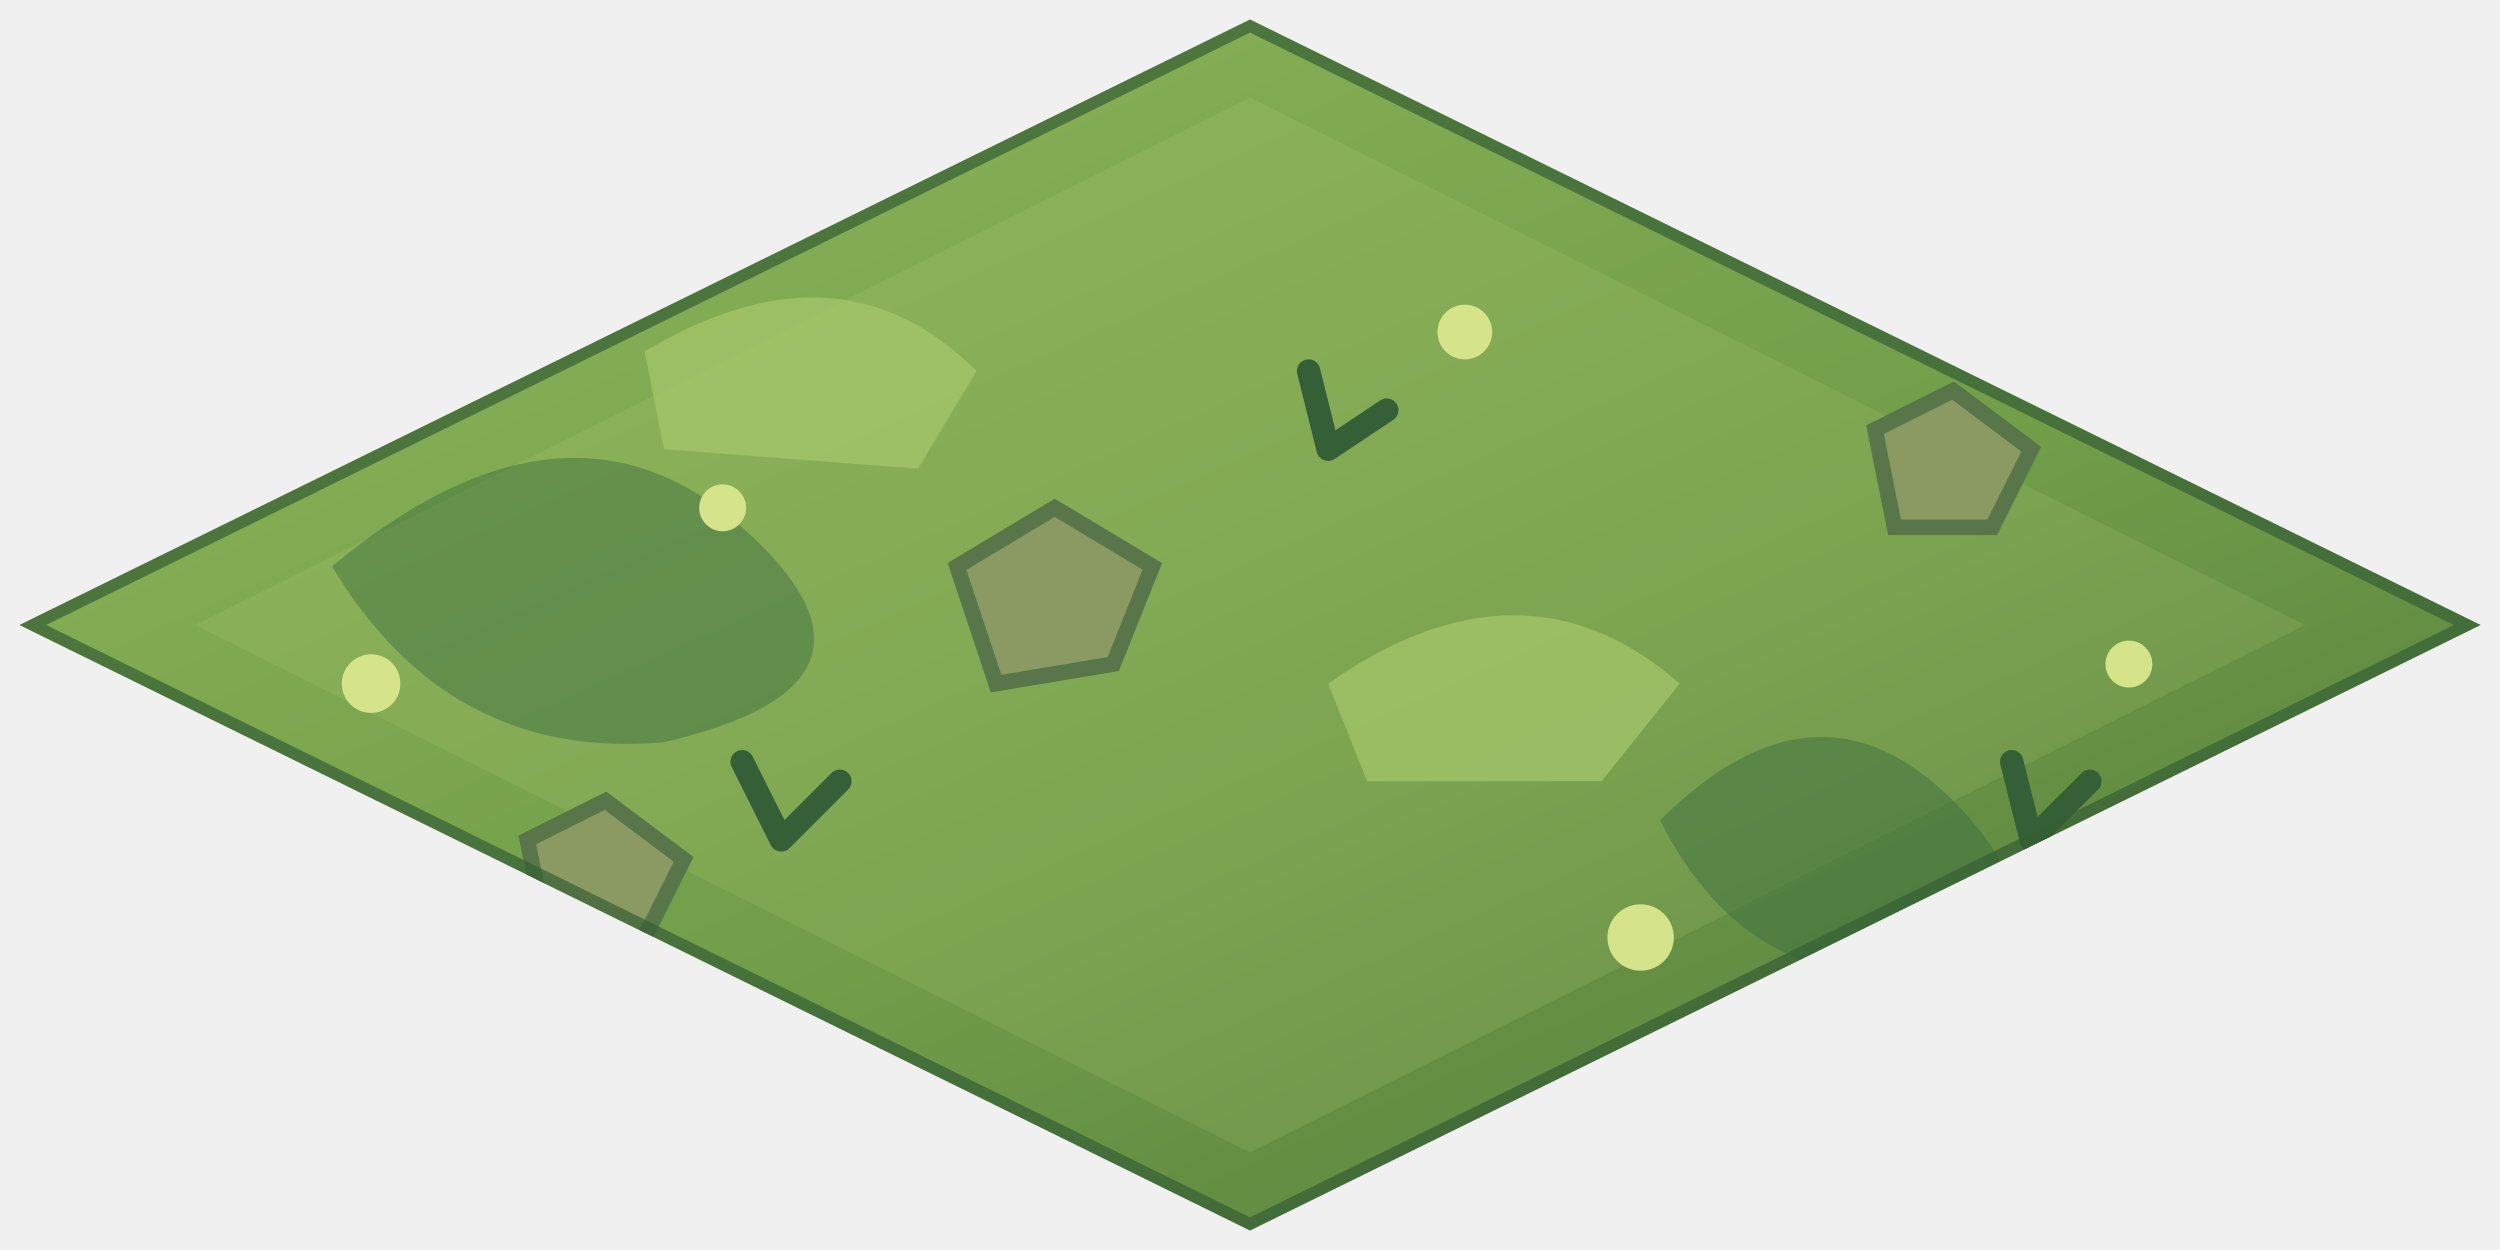
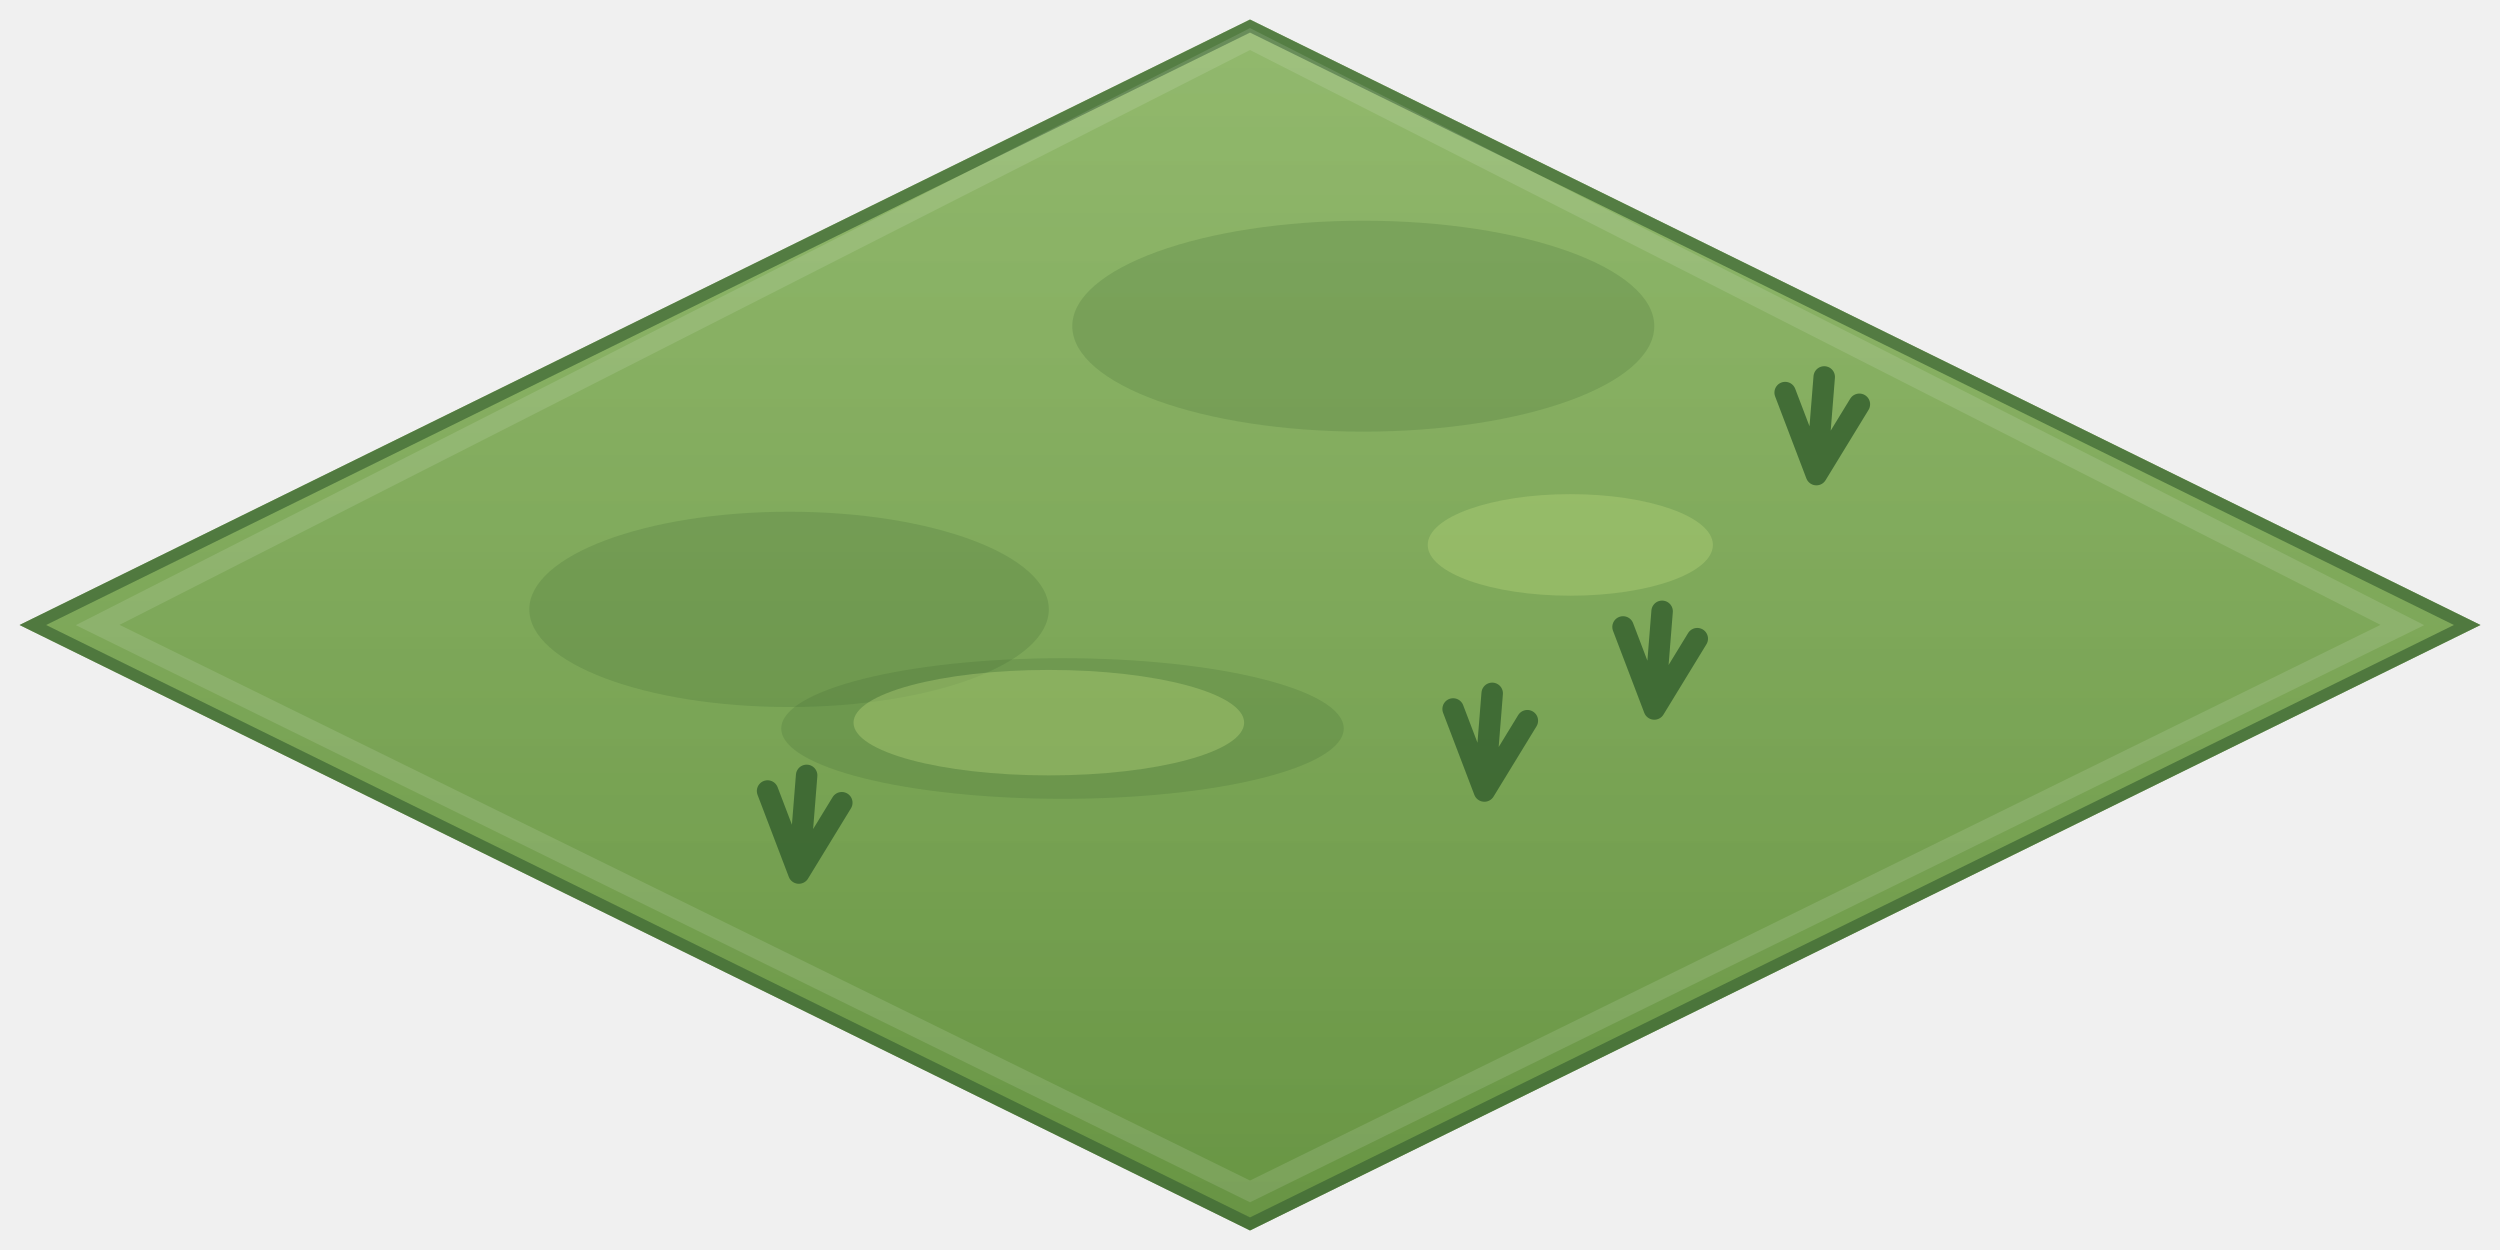
<svg xmlns="http://www.w3.org/2000/svg" width="128" height="64" viewBox="0 0 128 64">
  <defs>
    <clipPath id="d">
      <path d="M64 1 127 32 64 63 1 32Z" />
    </clipPath>
-     <linearGradient id="g" x1="0" y1="0" x2=".9" y2="1">
-       <stop stop-color="#91b95b" />
-       <stop offset=".6" stop-color="#719d49" />
-       <stop offset="1" stop-color="#527b3b" />
+     <linearGradient id="g" x1="0" y1="0" x2="0" y2="1">
+       <stop stop-color="#81ae56" />
+       <stop offset="1" stop-color="#679443" />
+     </linearGradient>
+     <linearGradient id="lit" x1="0" y1="0" x2="0" y2="1">
+       <stop stop-color="#ffffff" stop-opacity=".14" />
+       <stop offset="1" stop-color="#ffffff" stop-opacity="0" />
    </linearGradient>
  </defs>
  <g clip-path="url(#d)">
    <rect width="128" height="64" fill="url(#g)" />
-     <path d="M10 32 64 5 118 32 64 59Z" fill="#d5df88" opacity=".12" />
-     <path d="M17 29q12-10 21-2t-4 11q-11 1-17-9M85 42q8-8 15-1t-3 9q-8 0-12-8" fill="#376b3d" opacity=".45" />
-     <path d="M33 18q10-6 17 1l-3 5-13-1ZM68 35q10-7 18 0l-4 5-12 0Z" fill="#a7c76c" opacity=".7" />
-     <g fill="#8b9a62" stroke="#58764a" stroke-width=".8">
-       <path d="M49 29l5-3 5 3-2 5-6 1Z" />
-       <path d="M96 22l4-2 4 3-2 4-5 0Z" />
-       <path d="M27 43l4-2 4 3-2 4-5 0Z" />
-     </g>
-     <g fill="#d5e48b">
-       <circle cx="19" cy="35" r="1.5" />
-       <circle cx="37" cy="26" r="1.2" />
-       <circle cx="75" cy="17" r="1.4" />
-       <circle cx="84" cy="48" r="1.7" />
-       <circle cx="109" cy="34" r="1.2" />
-     </g>
-     <g stroke="#355f37" stroke-width="1.2" stroke-linecap="round">
-       <path d="M40 43l-2-4m2 4 3-3M68 23l-1-4m1 4 3-2M104 43l-1-4m1 4 3-3" />
-     </g>
-     <path d="M64 1 127 32 64 63 1 32Z" fill="none" stroke="#355f35" stroke-opacity=".7" stroke-width="1.2" />
+     <path d="M0 32 64 1 128 32 64 63Z" fill="url(#lit)" />
+     <ellipse cx="54.4" cy="37.3" rx="14.4" ry="3.6" fill="#3f6b32" opacity=".22" />
+     <ellipse cx="40.4" cy="31.2" rx="13.3" ry="5.0" fill="#3f6b32" opacity=".22" />
+     <ellipse cx="69.8" cy="16.7" rx="14.9" ry="5.4" fill="#3f6b32" opacity=".22" />
+     <ellipse cx="53.7" cy="37.0" rx="10.0" ry="2.7" fill="#b6d47a" opacity=".38" />
+     <ellipse cx="80.4" cy="27.9" rx="7.3" ry="2.6" fill="#b6d47a" opacity=".38" />
+     <path d="M76.0 40.5 l-1.6 -4.2 M76.0 40.5 l.4 -5 M76.0 40.5 l2.2 -3.6" stroke="#36622f" stroke-width="1.1" fill="none" stroke-linecap="round" opacity=".85" />
+     <path d="M84.7 36.3 l-1.6 -4.2 M84.7 36.3 l.4 -5 M84.7 36.3 l2.2 -3.6" stroke="#36622f" stroke-width="1.1" fill="none" stroke-linecap="round" opacity=".85" />
+     <path d="M93.0 24.3 l-1.6 -4.2 M93.0 24.3 l.4 -5 M93.0 24.3 l2.2 -3.6" stroke="#36622f" stroke-width="1.1" fill="none" stroke-linecap="round" opacity=".85" />
+     <path d="M40.9 44.7 l-1.6 -4.2 M40.9 44.7 l.4 -5 M40.9 44.7 l2.2 -3.6" stroke="#36622f" stroke-width="1.1" fill="none" stroke-linecap="round" opacity=".85" />
+     <path d="M64 1 127 32 64 63 1 32Z" fill="none" stroke="#3d6634" stroke-opacity=".7" stroke-width="1.2" />
+     <path d="M64 2 123 32 64 61 5 32Z" fill="none" stroke="#ffffff" stroke-opacity=".12" />
  </g>
</svg>
